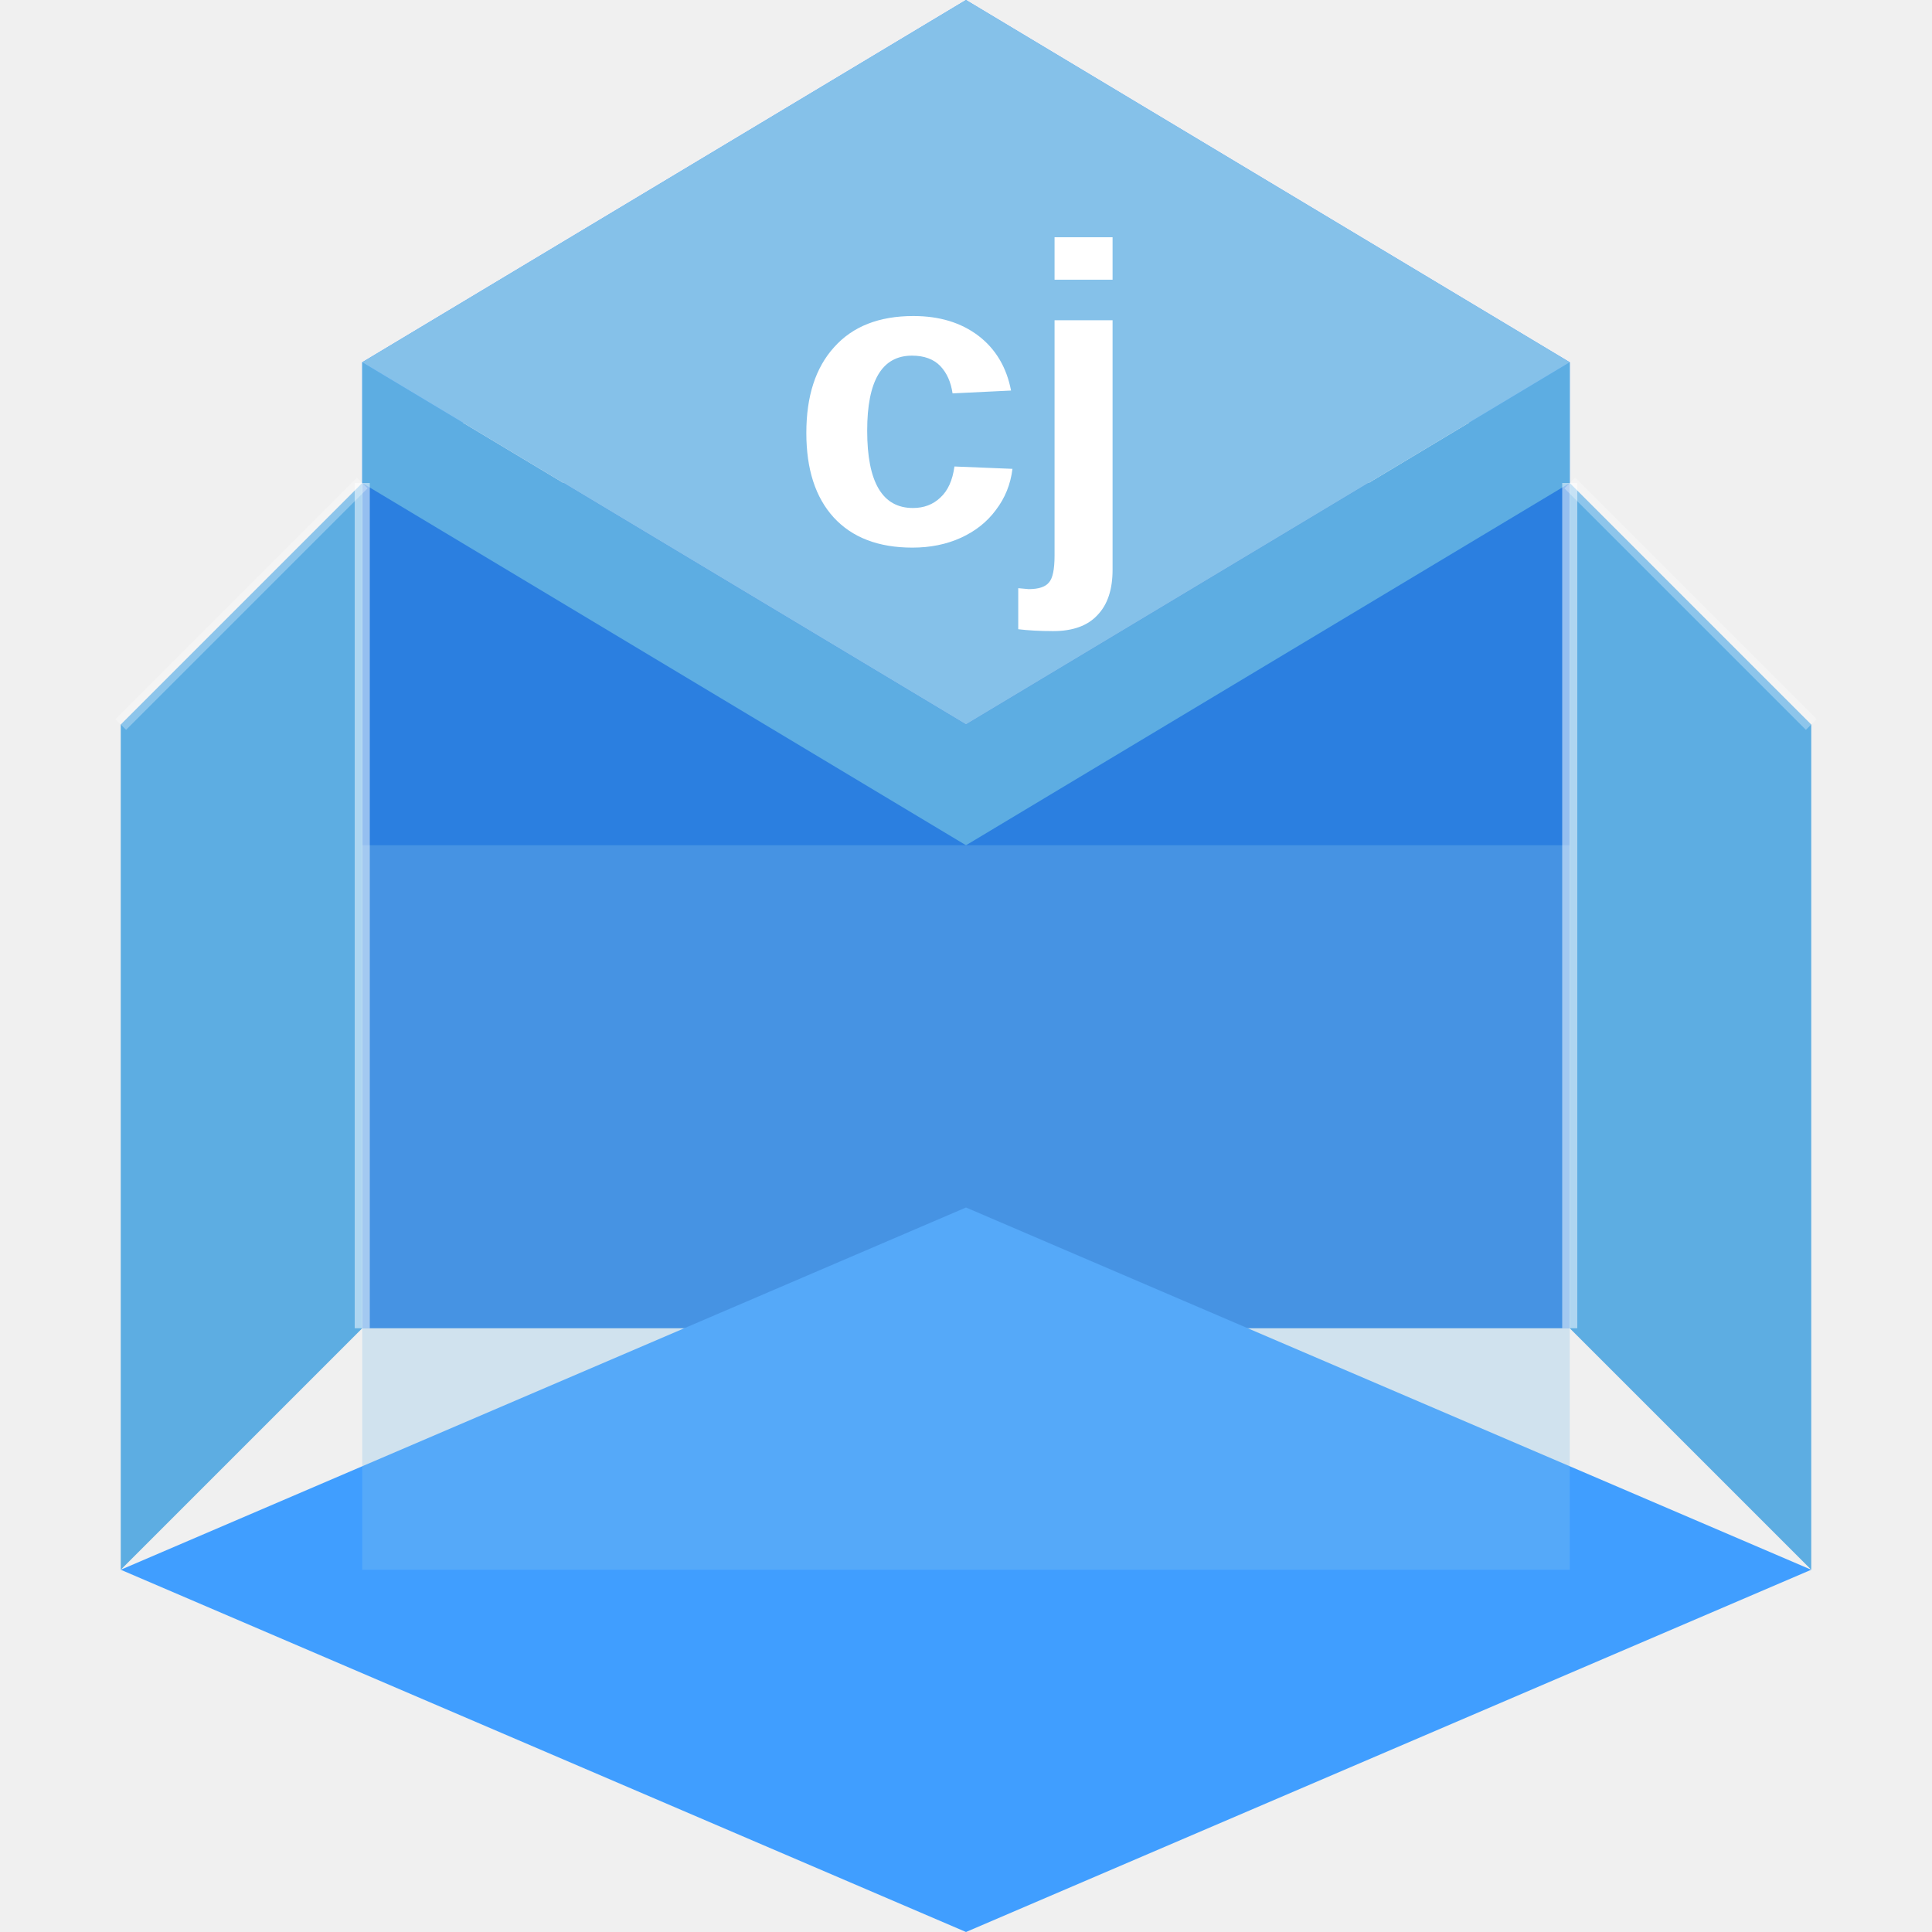
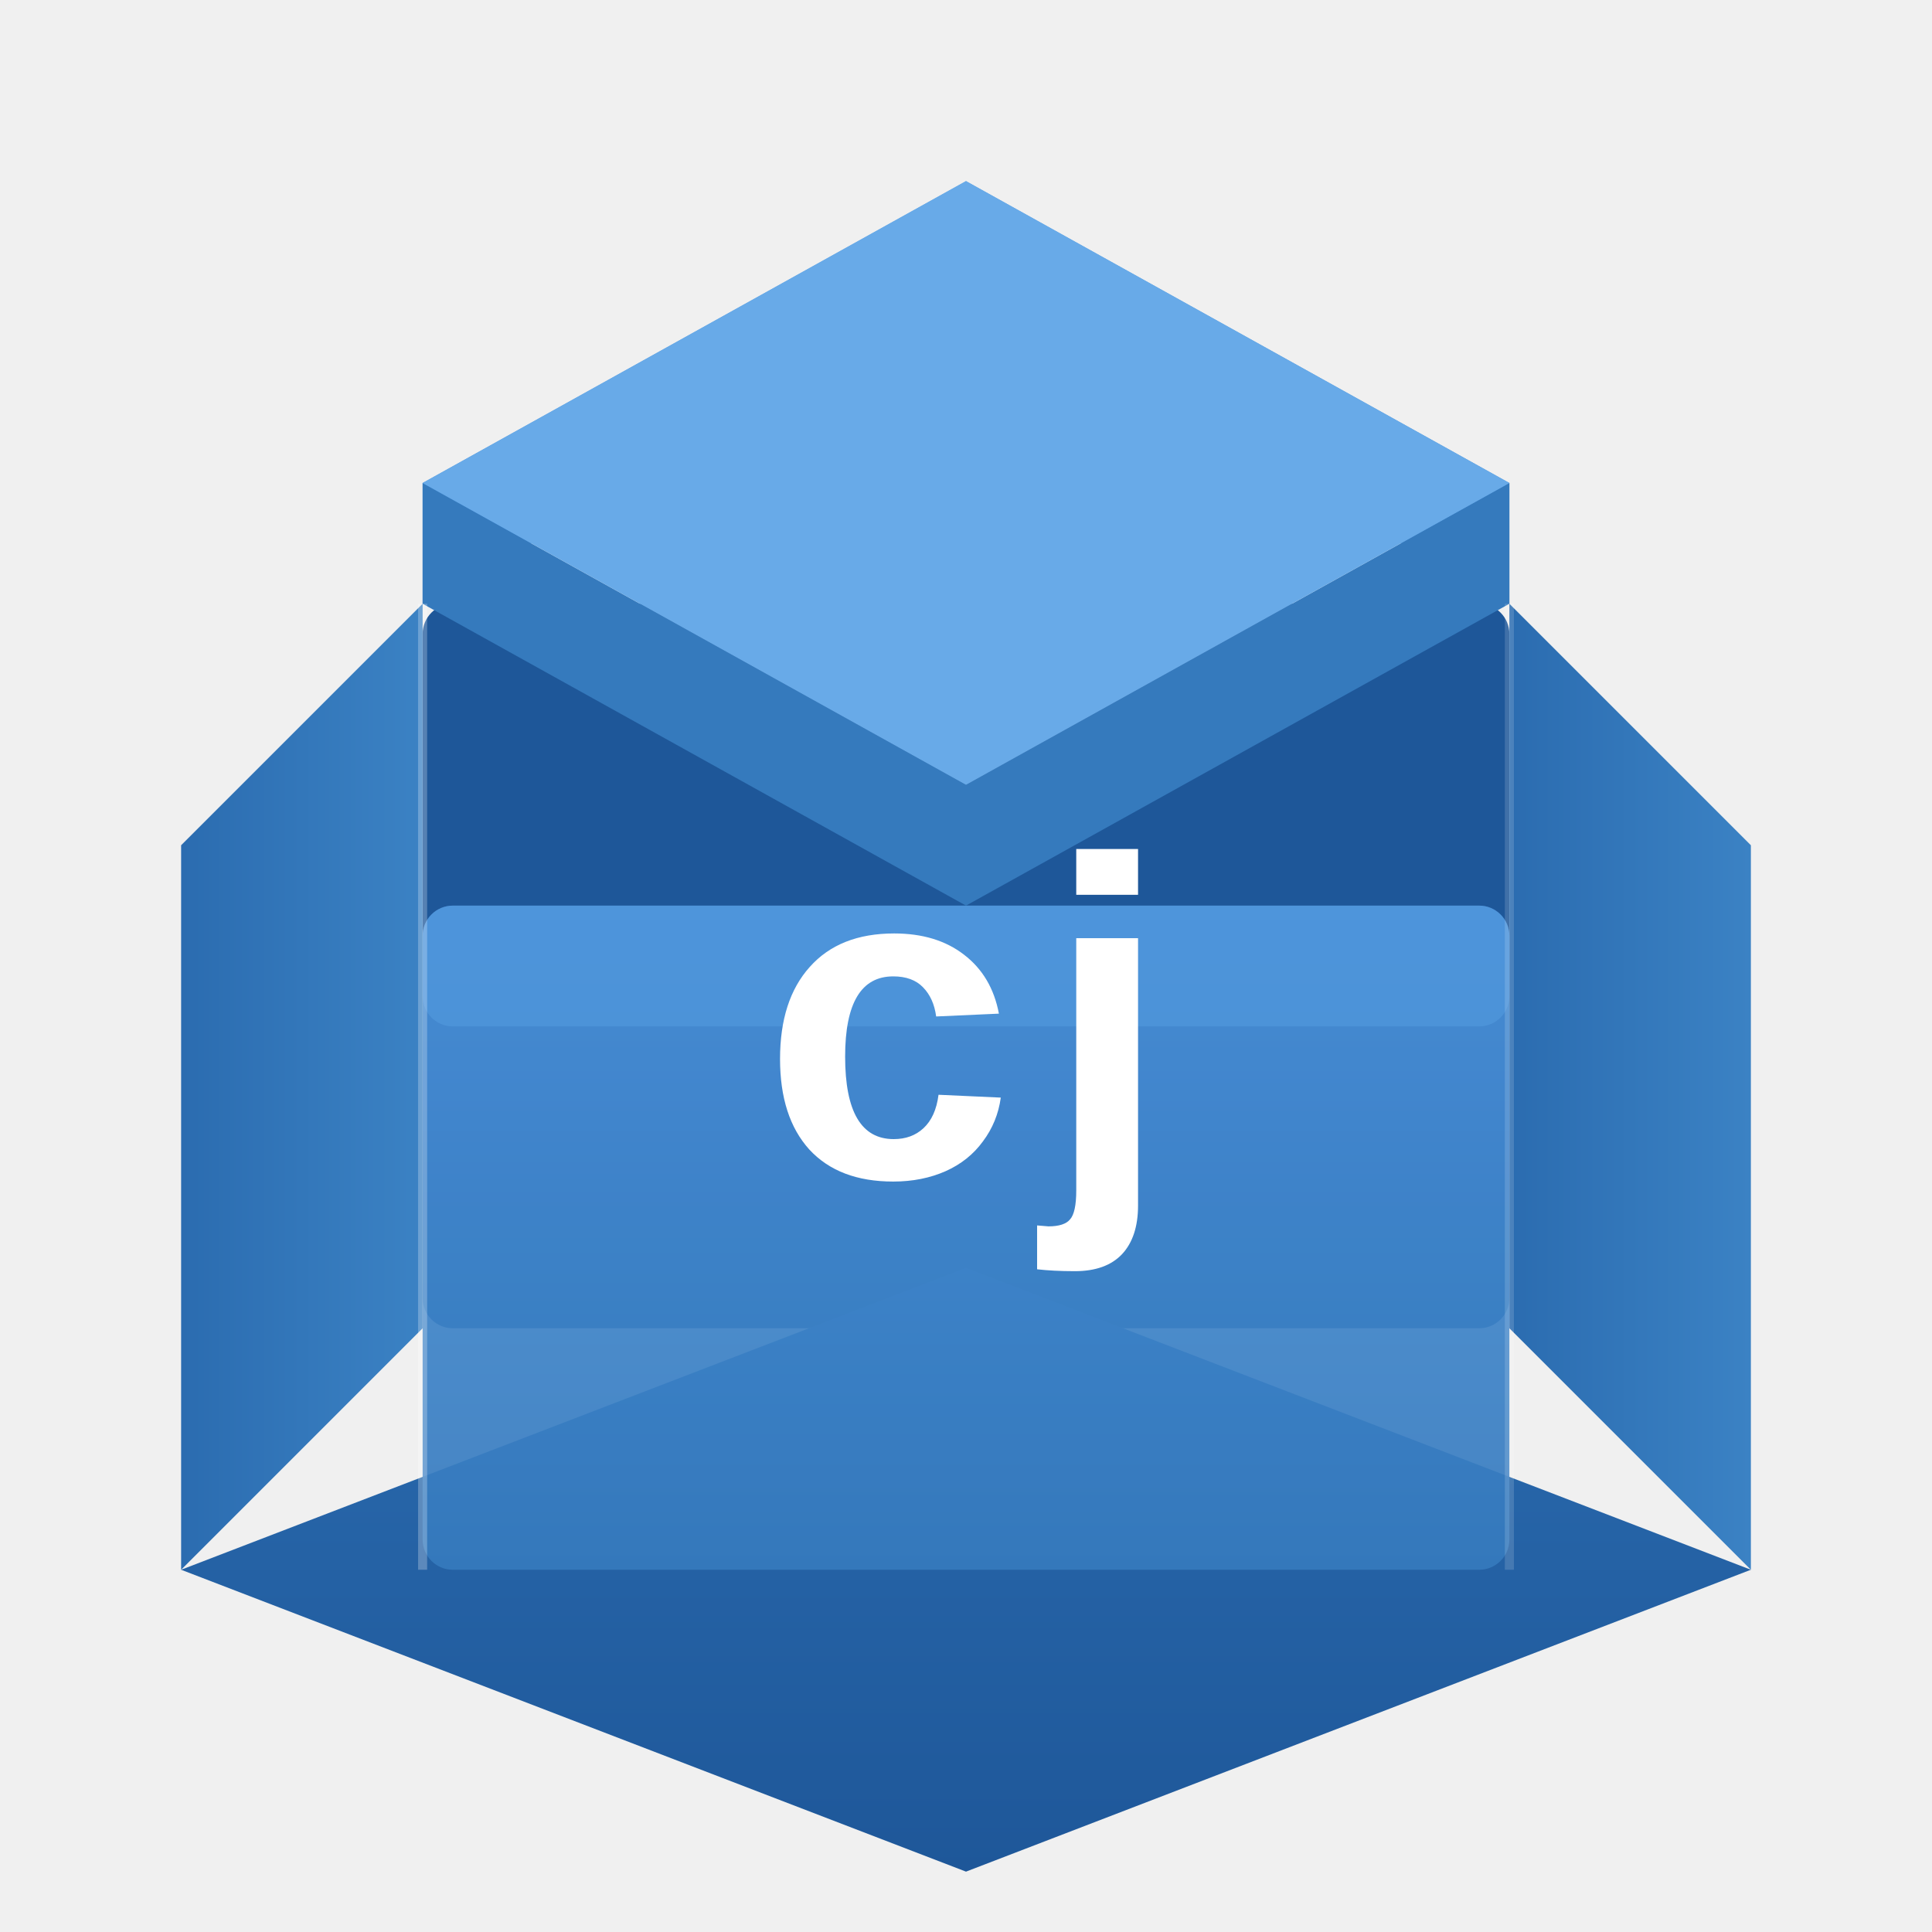
<svg xmlns="http://www.w3.org/2000/svg" viewBox="0 0 64 64">
-   <rect x="12" y="16" width="40" height="28" fill="#2B7FE0" />
-   <polygon points="4,24 4,52 12,44 12,16" fill="#5DADE2" />
-   <polygon points="60,24 60,52 52,44 52,16" fill="#5DADE2" />
-   <polygon points="4,52 32,64 60,52 32,40" fill="#409EFF" />
-   <rect x="12" y="28" width="40" height="24" fill="#85C1E9" fill-opacity="0.3" />
-   <polygon points="12,16 32,4 52,16 52,12 32,0 12,12" fill="#409EFF" />
-   <polygon points="12,12 32,24 52,12 52,16 32,28 12,16" fill="#5DADE2" />
-   <polygon points="12,12 32,24 52,12 32,0" fill="#85C1E9" />
-   <text x="32" y="18" font-family="Arial, sans-serif" font-size="14" font-weight="bold" fill="#FFFFFF" text-anchor="middle">cj</text>
-   <line x1="12" y1="16" x2="12" y2="44" stroke="#FFFFFF" stroke-width="0.5" opacity="0.5" />
-   <line x1="52" y1="16" x2="52" y2="44" stroke="#FFFFFF" stroke-width="0.5" opacity="0.5" />
-   <line x1="4" y1="24" x2="12" y2="16" stroke="#FFFFFF" stroke-width="0.5" opacity="0.3" />
-   <line x1="60" y1="24" x2="52" y2="16" stroke="#FFFFFF" stroke-width="0.5" opacity="0.3" />
+   <defs>
+     <linearGradient id="box-front" x1="0" y1="0" x2="0" y2="1">
+       <stop offset="0%" stop-color="#4A90D9" />
+       <stop offset="100%" stop-color="#357ABD" />
+     </linearGradient>
+     <linearGradient id="box-side" x1="0" y1="0" x2="1" y2="0">
+       <stop offset="0%" stop-color="#2B6CB0" />
+       <stop offset="100%" stop-color="#3B82C4" />
+     </linearGradient>
+     <linearGradient id="box-lid" x1="0" y1="0" x2="0" y2="1">
+       <stop offset="0%" stop-color="#5BA3E6" />
+       <stop offset="100%" stop-color="#4A90D9" />
+     </linearGradient>
+     <linearGradient id="box-bottom" x1="0" y1="0" x2="0" y2="1">
+       <stop offset="0%" stop-color="#2B6CB0" />
+       <stop offset="100%" stop-color="#1E5799" />
+     </linearGradient>
+   </defs>
+   <rect x="14" y="20" width="36" height="24" rx="1" fill="#1E5799" />
+   <polygon points="6,28 6,52 14,44 14,20" fill="url(#box-side)" />
+   <polygon points="58,28 58,52 50,44 50,20" fill="url(#box-side)" />
+   <polygon points="6,52 32,62 58,52 32,42" fill="url(#box-bottom)" />
+   <rect x="14" y="30" width="36" height="22" rx="1" fill="url(#box-front)" opacity="0.92" />
+   <rect x="14" y="30" width="36" height="4" rx="1" fill="#5BA3E6" opacity="0.4" />
+   <text x="32" y="39" font-family="'Segoe UI', Arial, sans-serif" font-size="15" font-weight="700" fill="#FFFFFF" text-anchor="middle" letter-spacing="1">cj</text>
+   <polygon points="14,20 32,10 50,20 50,16 32,6 14,16" fill="url(#box-lid)" />
+   <polygon points="14,16 32,26 50,16 50,20 32,30 14,20" fill="#357ABD" />
+   <polygon points="14,16 32,26 50,16 32,6" fill="#5BA3E6" />
+   <polygon points="14,16 32,26 50,16 32,6" fill="#FFFFFF" opacity="0.08" />
+   <line x1="14" y1="20" x2="14" y2="52" stroke="#FFFFFF" stroke-width="0.3" opacity="0.25" />
+   <line x1="50" y1="20" x2="50" y2="52" stroke="#FFFFFF" stroke-width="0.3" opacity="0.15" />
</svg>
